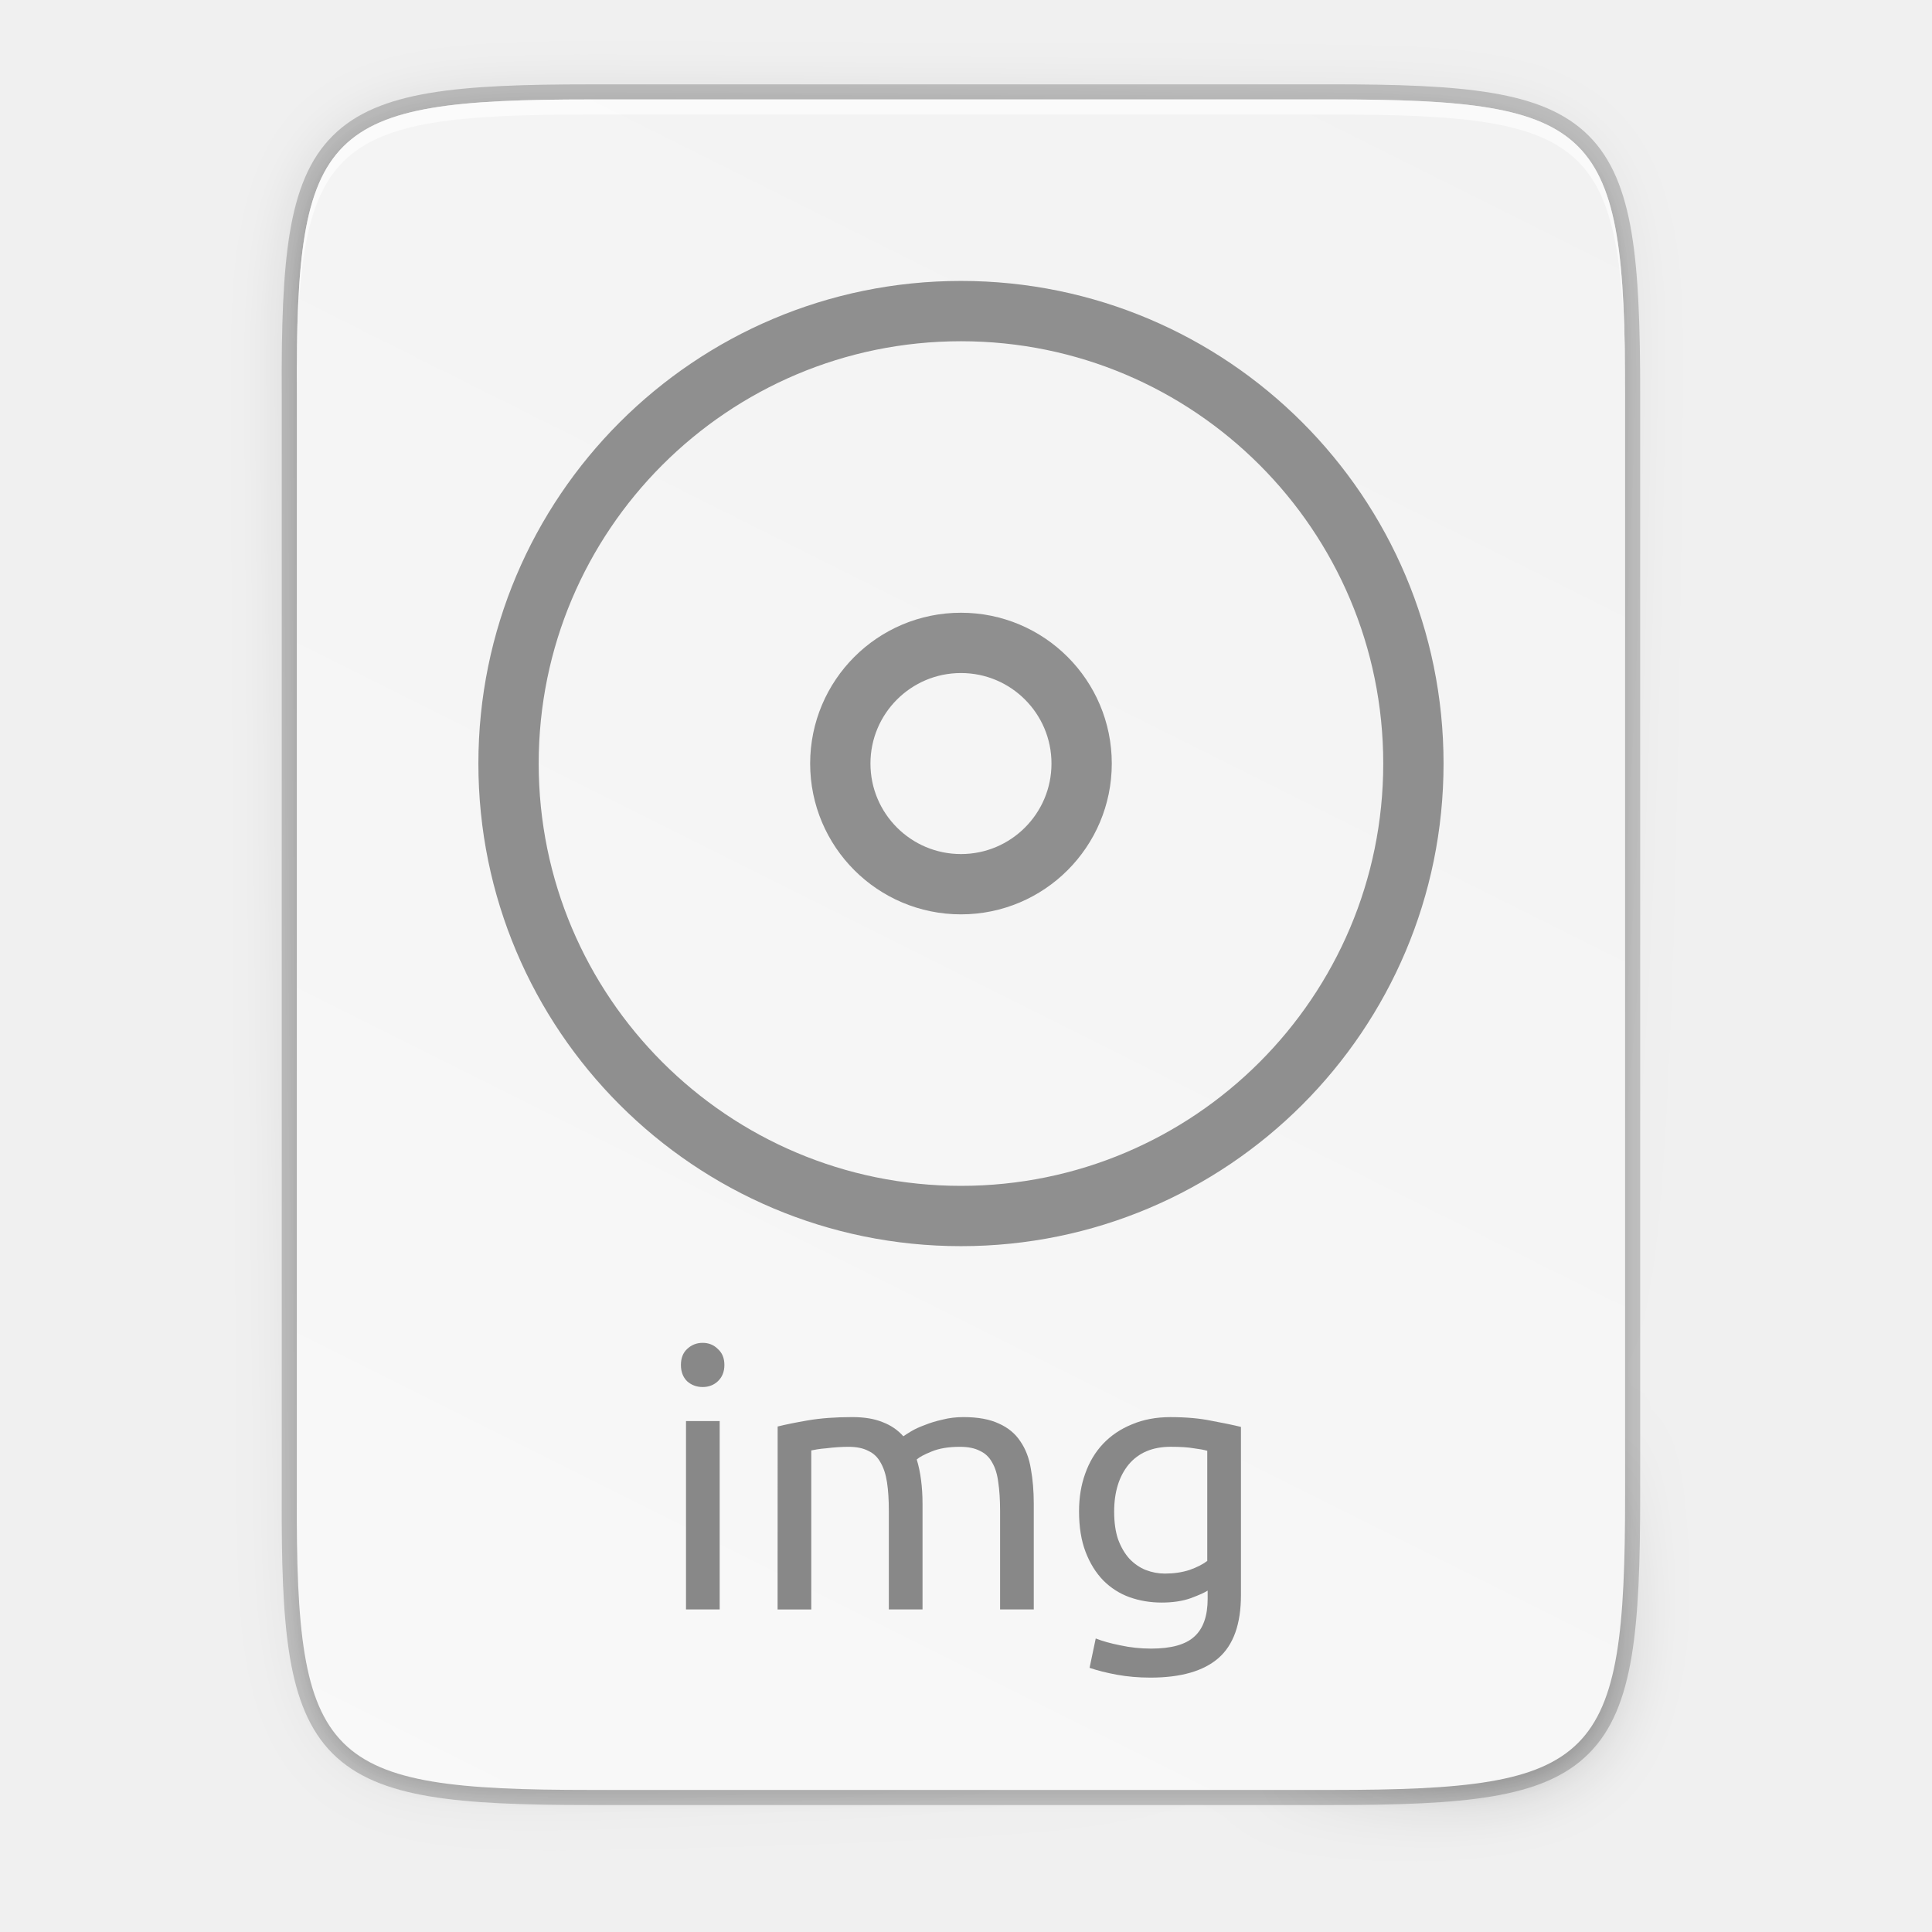
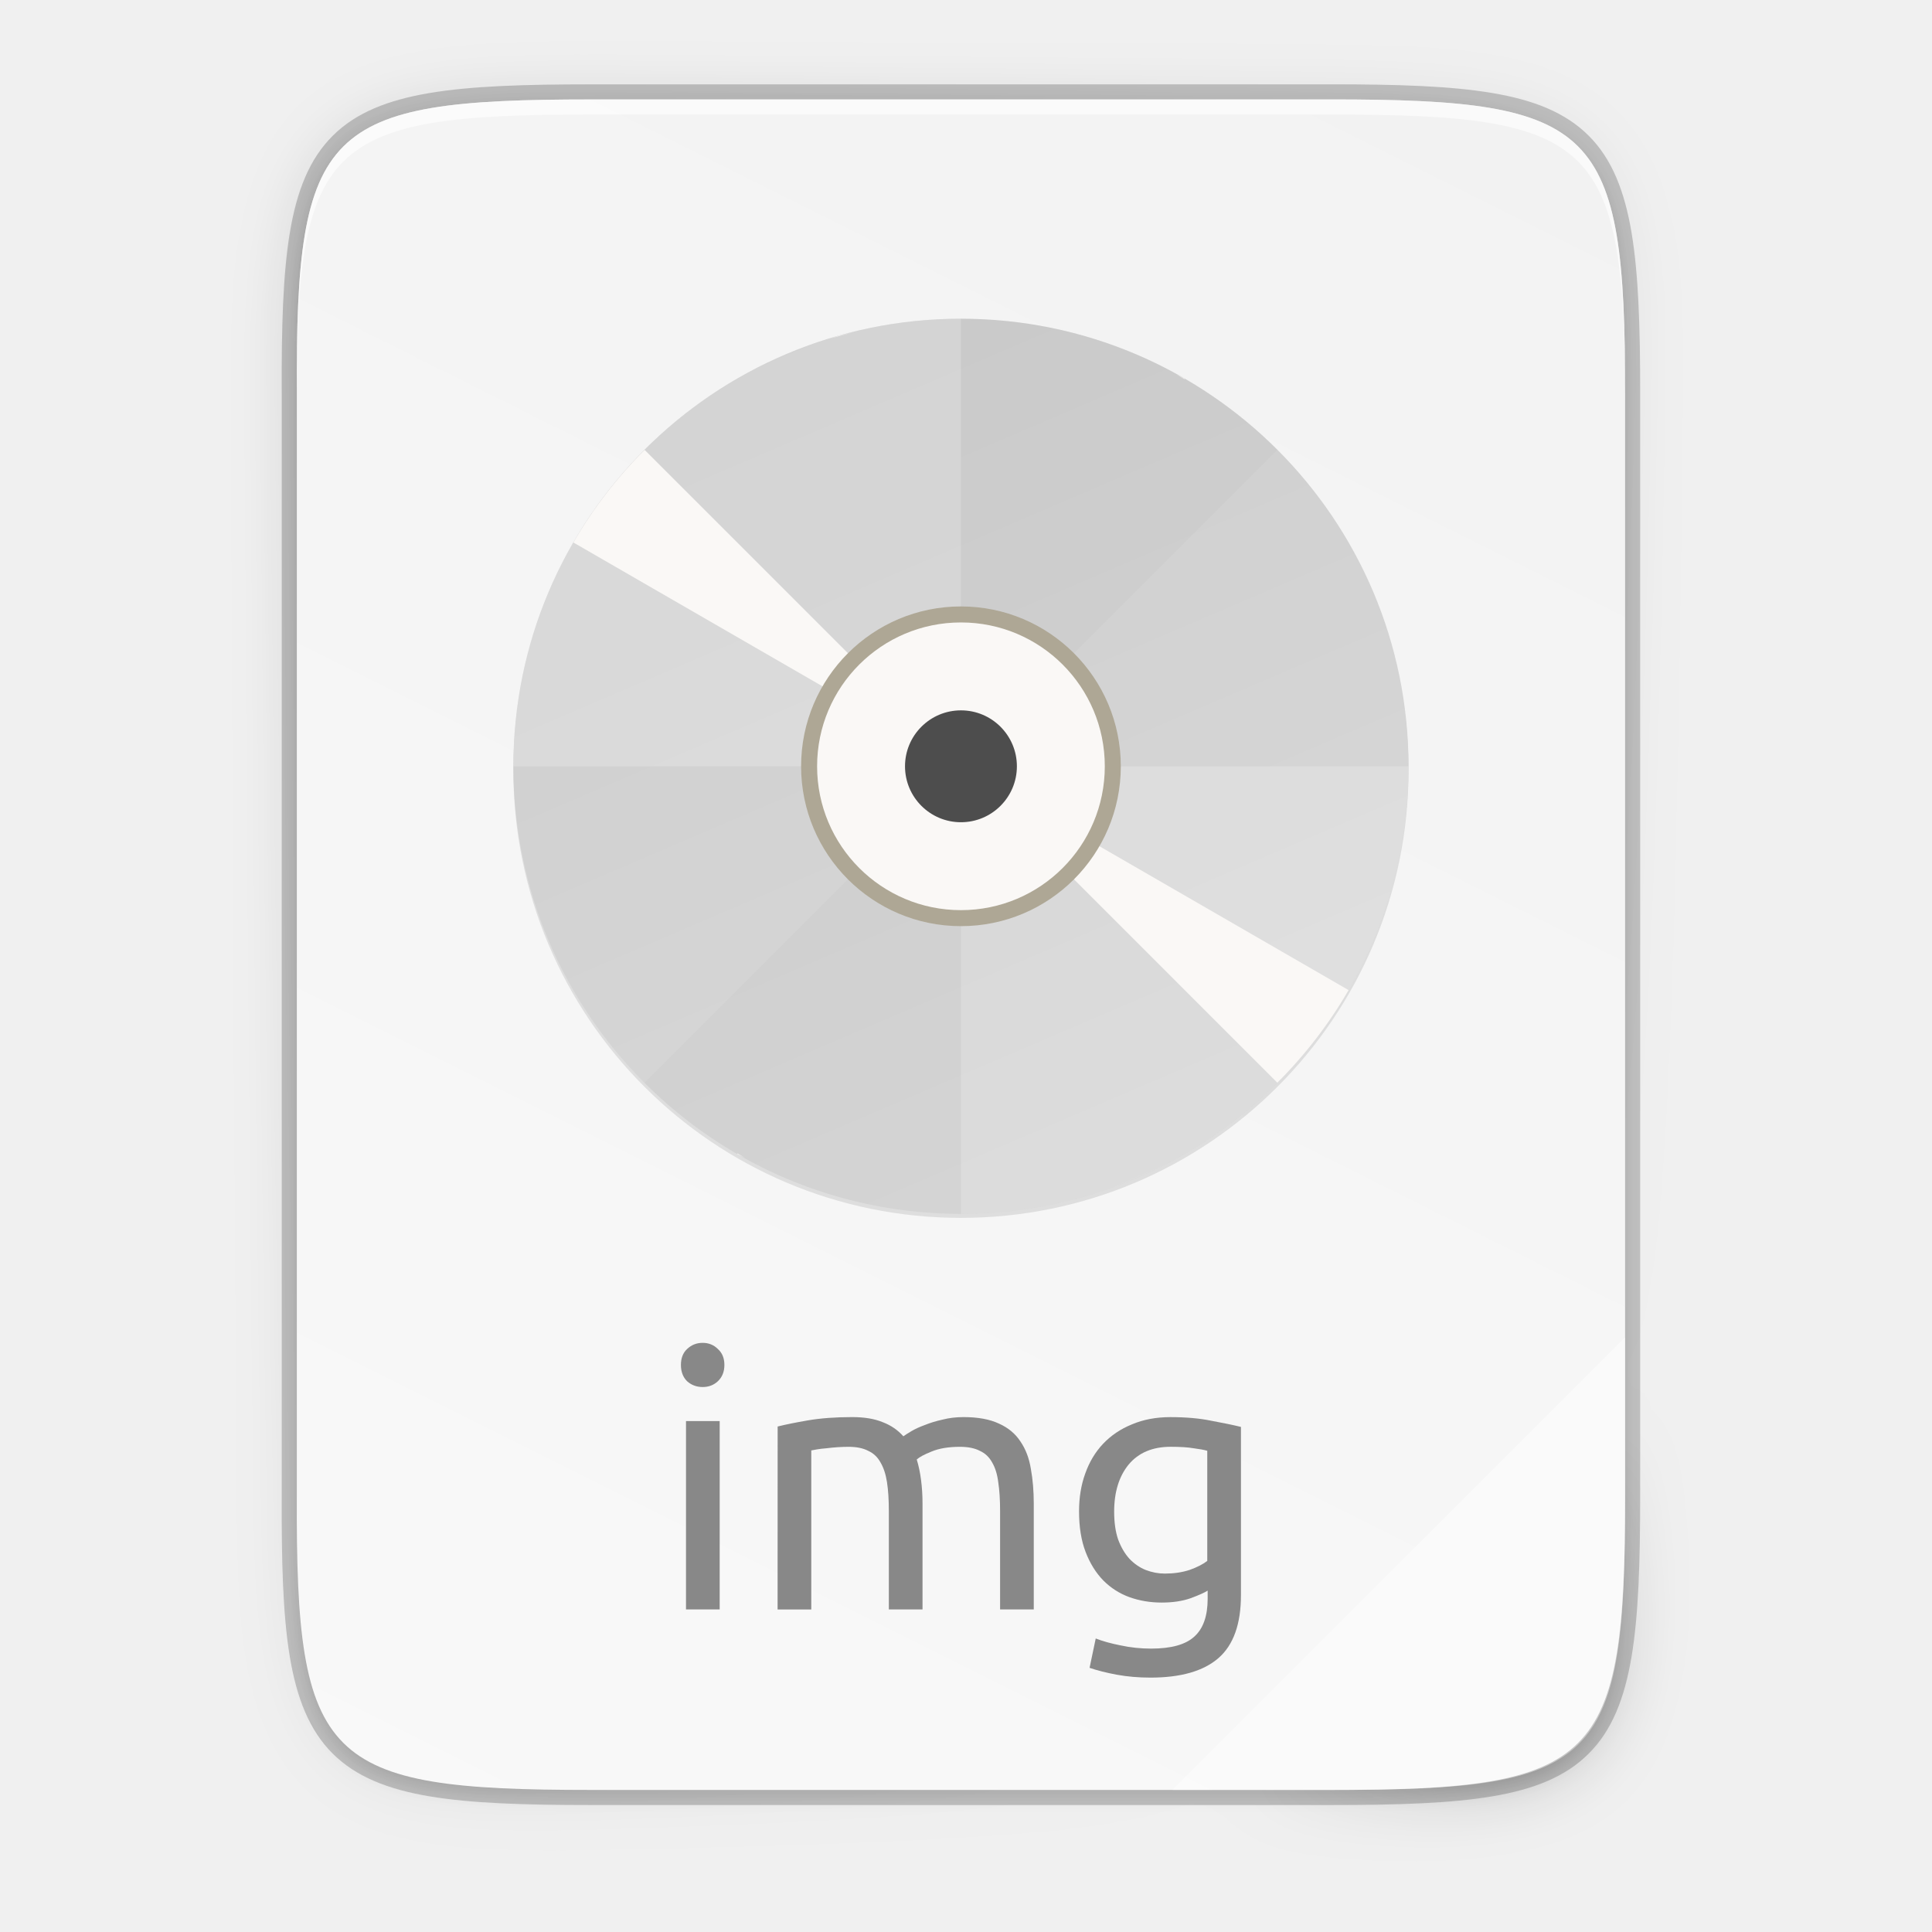
<svg xmlns="http://www.w3.org/2000/svg" xmlns:xlink="http://www.w3.org/1999/xlink" height="256" viewBox="0 0 67.73 67.73" width="256" version="1.1" id="svg42">
  <defs id="defs46">
-     <linearGradient xlink:href="#linearGradient928" id="linearGradient216" gradientUnits="userSpaceOnUse" x1="334.866" y1="140.23" x2="334.866" y2="160.631" />
-     <linearGradient id="linearGradient928">
-       <stop style="stop-color:#808080;stop-opacity:1" offset="0" id="stop924" />
-       <stop style="stop-color:#999999;stop-opacity:1" offset="1" id="stop926" />
+     <linearGradient xlink:href="#linearGradient1048" id="linearGradient11065" x1="104" y1="44" x2="200" y2="268" gradientUnits="userSpaceOnUse" gradientTransform="matrix(0.140096,0,0,0.140096,12.39328,5.008751)" />
+     <linearGradient id="linearGradient1048">
+       <stop style="stop-color:#cdcdcd;stop-opacity:1;" offset="0" id="stop1044" />
+       <stop style="stop-color:#d9d9d9;stop-opacity:1" offset="1" id="stop1046" />
    </linearGradient>
-     <linearGradient gradientUnits="userSpaceOnUse" y2="119.093" x2="-35.31" y1="401.584" x1="529.655" id="linearGradient4226" xlink:href="#linearGradient4338" gradientTransform="matrix(0,-0.1198834,0.11988,0,0.3627617,62.7494)" />
+     <linearGradient gradientUnits="userSpaceOnUse" y2="119.093" x2="-35.31" y1="401.584" x1="529.655" id="linearGradient4226" xlink:href="#linearGradient4338" gradientTransform="matrix(0,-0.1198834,0.11988,0,0.3627619,62.7494)" />
    <linearGradient id="linearGradient4338">
      <stop style="stop-color:#f2f2f2;stop-opacity:1" offset="0" id="stop4340" />
      <stop style="stop-color:#f9f9f9;stop-opacity:1" offset="1" id="stop4342" />
    </linearGradient>
    <linearGradient xlink:href="#linearGradient4360" id="linearGradient4358" x1="88" y1="88" x2="488" y2="488" gradientUnits="userSpaceOnUse" />
    <linearGradient id="linearGradient4360">
      <stop id="stop4362" offset="0" style="stop-color:#000000;stop-opacity:0.588" />
      <stop style="stop-color:#000000;stop-opacity:0" offset="0.88" id="stop4364" />
      <stop id="stop4366" offset="1" style="stop-color:#000000;stop-opacity:1" />
    </linearGradient>
    <filter style="color-interpolation-filters:sRGB" id="filter4380" x="-0.053" width="1.106" y="-0.044" height="1.088">
      <feGaussianBlur stdDeviation="8.48" id="feGaussianBlur4382" />
    </filter>
    <filter style="color-interpolation-filters:sRGB" id="filter4346" x="-0.013" width="1.026" y="-0.011" height="1.022">
      <feGaussianBlur stdDeviation="2.12" id="feGaussianBlur4348" />
    </filter>
  </defs>
  <linearGradient id="a" gradientTransform="matrix(0 -.1198834 .11988 0 .362762 292.0161)" gradientUnits="userSpaceOnUse" x1="529.655" x2="-35.31" y1="401.584" y2="119.093">
    <stop offset="0" stop-color="#f2f2f2" id="stop2" />
    <stop offset="1" stop-color="#f9f9f9" id="stop4" />
  </linearGradient>
  <linearGradient id="b" gradientUnits="userSpaceOnUse" x1="88" x2="488" y1="88" y2="488">
    <stop offset="0" stop-opacity=".588" id="stop7" />
    <stop offset=".88" stop-opacity="0" id="stop9" />
    <stop offset="1" id="stop11" />
  </linearGradient>
  <filter id="c" color-interpolation-filters="sRGB" height="1.088" width="1.106" x="-.053" y="-.044">
    <feGaussianBlur stdDeviation="8.48" id="feGaussianBlur14" />
  </filter>
  <filter id="d" color-interpolation-filters="sRGB" height="1.022" width="1.026" x="-.013" y="-.011">
    <feGaussianBlur stdDeviation="2.12" id="feGaussianBlur17" />
  </filter>
-   <flowRoot xml:space="preserve" id="flowRoot856" style="fill:black;fill-opacity:1;stroke:none;font-family:sans-serif;font-style:normal;font-weight:normal;font-size:40px;line-height:1.25;letter-spacing:0px;word-spacing:0px">
-     <flowRegion id="flowRegion858">
-       <rect id="rect860" width="434.983" height="561.898" x="-65.085" y="-154.034" />
-     </flowRegion>
-     <flowPara id="flowPara862" />
-   </flowRoot>
-   <flowRoot xml:space="preserve" id="flowRoot864" style="fill:black;fill-opacity:1;stroke:none;font-family:sans-serif;font-style:normal;font-weight:normal;font-size:40px;line-height:1.25;letter-spacing:0px;word-spacing:0px">
-     <flowRegion id="flowRegion866">
-       <rect id="rect868" width="299.39" height="344.949" x="-23.864" y="-14.102" />
-     </flowRegion>
-     <flowPara id="flowPara870" />
-   </flowRoot>
  <path id="path1163" d="m 20.704,3.486 c -9.338,0 -10.343,0.959 -10.298,10.317 v 19.315 19.315 c -0.046,9.357 0.959,10.317 10.298,10.317 h 25.969 c 9.338,0 10.298,-0.959 10.298,-10.317 V 33.118 13.802 c 0,-9.357 -0.959,-10.317 -10.298,-10.317 z" style="color:#000000;display:inline;overflow:visible;visibility:visible;opacity:0.2;fill:none;fill-opacity:1;fill-rule:nonzero;stroke:#000000;stroke-width:1.058;stroke-miterlimit:4;stroke-dasharray:none;stroke-opacity:1;marker:none;enable-background:accumulate" />
  <path style="color:#000000;display:inline;overflow:visible;visibility:visible;opacity:0.1;fill:#000000;fill-opacity:1;fill-rule:nonzero;stroke:none;stroke-width:2;marker:none;filter:url(#filter4346);enable-background:accumulate" d="M 189.843,74 C 119.25,74 111.654,81.251 112,151.987 V 298 444.013 C 111.654,514.749 119.25,522 189.843,522 H 386.157 C 456.75,522 462.163,514.726 464,444.013 V 298 151.987 C 464,81.25 456.75,74 386.157,74 Z" id="rect4158-9" transform="matrix(0.1322852,0,0,0.1322852,-4.409451,-6.038882)" />
  <path id="path4350" d="M 189.843,74 C 119.25,74 111.654,81.251 112,151.987 V 298 444.013 C 111.654,514.749 119.25,522 189.843,522 H 386.157 C 456.75,522 464,514.75 464,444.013 V 298 151.987 C 464,81.25 456.75,74 386.157,74 Z" style="color:#000000;display:inline;overflow:visible;visibility:visible;opacity:0.3;fill:url(#linearGradient4358);fill-opacity:1;fill-rule:nonzero;stroke:none;stroke-width:2;marker:none;filter:url(#filter4380);enable-background:accumulate" transform="matrix(0.1322852,0,0,0.1322852,-4.409451,-6.038882)" />
  <path style="color:#000000;display:inline;overflow:visible;visibility:visible;fill:url(#linearGradient4226);fill-opacity:1;fill-rule:nonzero;stroke:none;stroke-width:0.265;marker:none;enable-background:accumulate" d="m 20.704,3.486 c -9.338,0 -10.343,0.959 -10.298,10.317 v 19.315 19.315 c -0.046,9.357 0.959,10.317 10.298,10.317 h 25.969 c 9.338,0 10.298,-0.959 10.298,-10.317 V 33.118 13.802 c 0,-9.357 -0.959,-10.317 -10.298,-10.317 z" id="rect4158" />
-   <path style="color:#000000;display:inline;overflow:visible;visibility:visible;opacity:0.6;fill:#ffffff;fill-opacity:1;fill-rule:nonzero;stroke:none;stroke-width:0.265;marker:none;enable-background:accumulate" d="m 20.704,3.486 c -9.338,0 -10.343,0.959 -10.298,10.317 v 0.529 C 10.361,4.974 11.366,4.015 20.704,4.015 h 25.969 c 9.338,0 10.298,0.959 10.298,10.317 v -0.529 c 0,-9.357 -0.959,-10.317 -10.298,-10.317 z" id="path931" />
-   <g id="g1037" transform="matrix(1.86597,0,0,1.865894,-593.2773,-252.8627)" style="display:inline;stroke:url(#linearGradient216);stroke-width:1.133;stroke-miterlimit:4;stroke-dasharray:none;enable-background:new">
-     <circle style="display:inline;opacity:1;fill:#000000;fill-opacity:0;stroke:#8f8f8f;stroke-width:1.133;stroke-linecap:square;stroke-linejoin:round;stroke-miterlimit:4;stroke-dasharray:none;stroke-dashoffset:0;stroke-opacity:1;enable-background:new" id="circle1035" cx="336" cy="149.864" r="2.267" />
-     <ellipse style="opacity:1;fill:#888888;fill-opacity:0;fill-rule:evenodd;stroke:#8f8f8f;stroke-width:1.133;stroke-linecap:square;stroke-linejoin:round;stroke-miterlimit:4;stroke-dasharray:none;stroke-opacity:1;paint-order:fill markers stroke" id="path947" cx="336" cy="149.864" rx="8.5" ry="8.501" />
-   </g>
+   <path style="color:#000000;display:inline;overflow:visible;visibility:visible;opacity:0.6;fill:#ffffff;fill-opacity:1;fill-rule:nonzero;stroke:none;stroke-width:0.265;marker:none;enable-background:accumulate" d="m 20.704,3.486 c -9.338,0 -10.343,0.959 -10.298,10.317 v 0.529 C 10.361,4.974 11.366,4.015 20.704,4.015 h 25.969 c 9.338,0 10.298,0.959 10.298,10.317 V 13.802 c 0,-9.357 -0.959,-10.317 -10.298,-10.317 z" id="path931" />
+   <path style="color:#000000;display:inline;overflow:visible;visibility:visible;opacity:0.4;fill:#ffffff;fill-opacity:1;fill-rule:nonzero;stroke:none;stroke-width:2.117;stroke-linecap:butt;stroke-linejoin:miter;stroke-miterlimit:4;stroke-dasharray:none;stroke-dashoffset:0;stroke-opacity:1;marker:none;enable-background:accumulate" d="M 41.097,62.749 56.971,46.875 v 5.949 c -0.014,8.994 -1.006,9.926 -10.1,9.926 z" id="path4254" />
+   <circle style="display:inline;opacity:0.1;fill:#000000;fill-opacity:1;stroke:none;stroke-width:0.14;stroke-linecap:round;stroke-linejoin:round;stroke-miterlimit:4;stroke-dasharray:none;stroke-opacity:1;enable-background:new" id="path11042-4" r="15.691" cy="27.004" cx="33.688" />
+   <circle style="display:inline;opacity:1;fill:url(#linearGradient11065);fill-opacity:1;stroke:none;stroke-width:0.14;stroke-linecap:round;stroke-linejoin:round;stroke-miterlimit:4;stroke-dasharray:none;stroke-opacity:1;enable-background:new" id="path11042" r="15.691" cy="26.864" cx="33.688" />
+   <path style="display:inline;opacity:0.2;fill:#ffffff;fill-opacity:1;stroke:none;stroke-width:0.14;stroke-linecap:round;stroke-linejoin:round;stroke-miterlimit:4;stroke-dasharray:none;stroke-opacity:1;enable-background:new" d="M 33.688,11.173 A 15.691,15.691 0 0 0 17.997,26.864 H 33.688 Z m 0,15.691 V 42.554 A 15.691,15.691 0 0 0 49.379,26.864 Z" id="path11042-53-3" />
+   <path style="display:inline;opacity:0.02;fill:#000000;fill-opacity:1;stroke:none;stroke-width:0.14;stroke-linecap:round;stroke-linejoin:round;stroke-miterlimit:4;stroke-dasharray:none;stroke-opacity:1;enable-background:new" d="m 44.783,15.769 a 15.691,15.691 0 0 0 -22.19,0 L 33.688,26.864 Z M 33.688,26.864 22.593,37.959 a 15.691,15.691 0 0 0 22.19,0 z" id="path11042-53-6" />
+   <path style="display:inline;opacity:1;fill:#faf8f6;fill-opacity:1;stroke:none;stroke-width:0.14;stroke-linecap:round;stroke-linejoin:round;stroke-miterlimit:4;stroke-dasharray:none;stroke-opacity:1;enable-background:new" d="m 29.408,11.768 a 15.691,15.691 0 0 0 -0.285,0.096 15.691,15.691 0 0 1 0.759,-0.206 15.691,15.691 0 0 0 -0.474,0.109 z m 1.236,-0.285 a 15.691,15.691 0 0 1 0.773,-0.128 15.691,15.691 0 0 0 -0.773,0.128 z m -2.261,0.632 a 15.691,15.691 0 0 0 -0.734,0.28 15.691,15.691 0 0 1 0.734,-0.28 z m 3.813,-0.859 a 15.691,15.691 0 0 1 0.779,-0.051 15.691,15.691 0 0 0 -0.779,0.051 z m -5.258,1.462 a 15.691,15.691 0 0 0 -0.705,0.354 15.691,15.691 0 0 1 0.705,-0.354 z m 6.824,-1.533 a 15.691,15.691 0 0 1 0.783,0.028 15.691,15.691 0 0 0 -0.783,-0.028 z m -8.201,2.277 a 15.691,15.691 0 0 0 -0.667,0.422 15.691,15.691 0 0 1 0.667,-0.422 z m 9.763,-2.192 a 15.691,15.691 0 0 1 0.778,0.106 15.691,15.691 0 0 0 -0.778,-0.106 z m -11.06,3.07 a 15.691,15.691 0 0 0 -0.622,0.487 15.691,15.691 0 0 1 0.622,-0.487 z m 12.612,-2.829 a 15.691,15.691 0 0 1 0.758,0.182 15.691,15.691 0 0 0 -0.758,-0.182 z M 22.834,15.546 A 15.691,15.691 0 0 0 22.656,15.711 15.691,15.691 0 0 1 22.834,15.546 Z M 22.599,15.773 a 15.691,15.691 0 0 0 -2.498,3.245 l 13.588,7.845 z m 11.09,11.091 11.09,11.091 a 15.691,15.691 0 0 0 2.498,-3.245 z m 4.702,-14.957 a 15.691,15.691 0 0 1 0.738,0.257 15.691,15.691 0 0 0 -0.738,-0.257 z m 1.469,0.544 a 15.691,15.691 0 0 1 0.712,0.331 15.691,15.691 0 0 0 -0.712,-0.331 z m 1.408,0.688 a 15.691,15.691 0 0 1 0.257,0.153 l 0.009,-0.016 A 15.691,15.691 0 0 0 41.268,13.138 Z m -15.415,27.298 -0.009,0.016 a 15.691,15.691 0 0 0 0.267,0.137 15.691,15.691 0 0 1 -0.257,-0.153 z m 0.954,0.51 a 15.691,15.691 0 0 0 0.712,0.331 15.691,15.691 0 0 1 -0.712,-0.331 z m 1.443,0.618 a 15.691,15.691 0 0 0 0.738,0.257 15.691,15.691 0 0 1 -0.738,-0.257 z m 16.473,-3.548 a 15.691,15.691 0 0 1 -0.178,0.166 15.691,15.691 0 0 0 0.178,-0.166 z m -14.977,4.018 a 15.691,15.691 0 0 0 0.758,0.182 15.691,15.691 0 0 1 -0.758,-0.182 z m 13.992,-3.134 a 15.691,15.691 0 0 1 -0.622,0.487 15.691,15.691 0 0 0 0.622,-0.487 z m -12.46,3.452 a 15.691,15.691 0 0 0 0.778,0.106 15.691,15.691 0 0 1 -0.778,-0.106 z m 11.208,-2.508 a 15.691,15.691 0 0 1 -0.667,0.422 15.691,15.691 0 0 0 0.667,-0.422 z m -9.65,2.672 a 15.691,15.691 0 0 0 0.783,0.028 15.691,15.691 0 0 1 -0.783,-0.028 z m 8.311,-1.859 a 15.691,15.691 0 0 1 -0.705,0.354 15.691,15.691 0 0 0 0.705,-0.354 z m -6.742,1.866 a 15.691,15.691 0 0 0 0.779,-0.051 15.691,15.691 0 0 1 -0.779,0.051 z m 5.326,-1.19 a 15.691,15.691 0 0 1 -0.734,0.28 15.691,15.691 0 0 0 0.734,-0.28 z m -3.768,1.04 a 15.691,15.691 0 0 0 0.773,-0.128 15.691,15.691 0 0 1 -0.773,0.128 z m 2.293,-0.509 a 15.691,15.691 0 0 1 -0.759,0.206 15.691,15.691 0 0 0 0.759,-0.206 z" id="path11042-53-6-2" />
+   <circle style="display:inline;opacity:1;fill:#aea795;fill-opacity:1;stroke:none;stroke-width:0.387;stroke-linecap:round;stroke-linejoin:round;stroke-miterlimit:4;stroke-dasharray:none;stroke-dashoffset:0;stroke-opacity:1;enable-background:new" id="path7147" cx="33.688" cy="-26.864" transform="scale(1,-1)" r="5.604" />
+   <circle style="display:inline;opacity:1;fill:#faf8f6;fill-opacity:1;stroke:none;stroke-width:0.36;stroke-linecap:round;stroke-linejoin:round;stroke-miterlimit:4;stroke-dasharray:none;stroke-dashoffset:0;stroke-opacity:1;enable-background:new" id="path7164" cx="33.688" cy="26.864" r="5.043" />
+   <circle style="display:inline;opacity:1;fill:#4d4d4d;fill-opacity:1;stroke:none;stroke-width:0.49;stroke-linecap:round;stroke-linejoin:round;stroke-miterlimit:4;stroke-dasharray:none;stroke-dashoffset:0;stroke-opacity:1;enable-background:new" id="path7166" cx="33.688" cy="26.864" r="1.961" />
  <g aria-label="img" style="font-style:normal;font-weight:normal;font-size:10.583px;line-height:1.25;font-family:sans-serif;letter-spacing:0px;word-spacing:0px;display:inline;opacity:1;fill:#888888;fill-opacity:1;stroke:none;stroke-width:0.265;enable-background:new" id="text130">
-     <path d="m 25.23,56.422 h -1.181 v -6.604 h 1.181 z m -0.597,-7.797 q -0.317,0 -0.546,-0.203 -0.216,-0.216 -0.216,-0.571 0,-0.356 0.216,-0.559 0.229,-0.216 0.546,-0.216 0.317,0 0.533,0.216 0.229,0.203 0.229,0.559 0,0.356 -0.229,0.571 -0.216,0.203 -0.533,0.203 z" style="font-style:normal;font-variant:normal;font-weight:normal;font-stretch:normal;font-size:12.699px;font-family:ubuntu;-inkscape-font-specification:ubuntu;text-align:center;text-anchor:middle;fill:#888888;fill-opacity:1;stroke-width:0.265" id="path930" />
-     <path d="m 27.262,50.009 q 0.406,-0.102 1.067,-0.216 0.673,-0.114 1.549,-0.114 0.635,0 1.067,0.178 0.432,0.165 0.724,0.495 0.089,-0.064 0.279,-0.178 0.19,-0.114 0.47,-0.216 0.279,-0.114 0.622,-0.19 0.343,-0.089 0.737,-0.089 0.762,0 1.245,0.229 0.483,0.216 0.749,0.622 0.279,0.406 0.368,0.965 0.102,0.559 0.102,1.219 v 3.708 h -1.181 v -3.454 q 0,-0.584 -0.064,-1.003 -0.051,-0.419 -0.216,-0.698 -0.152,-0.279 -0.432,-0.406 -0.267,-0.14 -0.698,-0.14 -0.597,0 -0.991,0.165 -0.381,0.152 -0.521,0.279 0.102,0.33 0.152,0.724 0.051,0.394 0.051,0.825 v 3.708 h -1.181 v -3.454 q 0,-0.584 -0.064,-1.003 -0.064,-0.419 -0.229,-0.698 -0.152,-0.279 -0.432,-0.406 -0.267,-0.14 -0.686,-0.14 -0.178,0 -0.381,0.013 -0.203,0.013 -0.394,0.038 -0.178,0.013 -0.33,0.038 -0.152,0.025 -0.203,0.038 v 5.575 h -1.181 z" style="font-style:normal;font-variant:normal;font-weight:normal;font-stretch:normal;font-size:12.699px;font-family:ubuntu;-inkscape-font-specification:ubuntu;text-align:center;text-anchor:middle;fill:#888888;fill-opacity:1;stroke-width:0.265" id="path932" />
-     <path d="m 42.336,55.762 q -0.152,0.102 -0.597,0.267 -0.432,0.152 -1.016,0.152 -0.597,0 -1.13,-0.19 -0.521,-0.19 -0.914,-0.584 -0.394,-0.406 -0.622,-1.003 -0.229,-0.597 -0.229,-1.422 0,-0.724 0.216,-1.321 0.216,-0.61 0.622,-1.041 0.419,-0.444 1.016,-0.686 0.597,-0.254 1.346,-0.254 0.825,0 1.435,0.127 0.622,0.114 1.041,0.216 v 5.893 q 0,1.524 -0.787,2.21 -0.787,0.686 -2.387,0.686 -0.622,0 -1.181,-0.102 -0.546,-0.102 -0.952,-0.241 l 0.216,-1.029 q 0.356,0.14 0.864,0.241 0.521,0.114 1.079,0.114 1.054,0 1.511,-0.419 0.47,-0.419 0.47,-1.333 z m -0.013,-4.902 q -0.178,-0.051 -0.483,-0.089 -0.292,-0.051 -0.8,-0.051 -0.952,0 -1.473,0.622 -0.508,0.622 -0.508,1.651 0,0.571 0.14,0.978 0.152,0.406 0.394,0.673 0.254,0.267 0.571,0.394 0.33,0.127 0.673,0.127 0.47,0 0.864,-0.127 0.394,-0.14 0.622,-0.317 z" style="font-style:normal;font-variant:normal;font-weight:normal;font-stretch:normal;font-size:12.699px;font-family:ubuntu;-inkscape-font-specification:ubuntu;text-align:center;text-anchor:middle;fill:#888888;fill-opacity:1;stroke-width:0.265" id="path934" />
+     <path d="M 25.23,56.422 H 24.049 V 49.819 h 1.181 z m -0.597,-7.797 q -0.317,0 -0.546,-0.203 -0.216,-0.216 -0.216,-0.571 0,-0.356 0.216,-0.559 0.229,-0.216 0.546,-0.216 0.317,0 0.533,0.216 0.229,0.203 0.229,0.559 0,0.356 -0.229,0.571 -0.216,0.203 -0.533,0.203 z" style="font-style:normal;font-variant:normal;font-weight:normal;font-stretch:normal;font-size:12.699px;font-family:ubuntu;-inkscape-font-specification:ubuntu;text-align:center;text-anchor:middle;fill:#888888;fill-opacity:1;stroke-width:0.265" id="path858" />
+     <path d="m 27.262,50.009 q 0.406,-0.102 1.067,-0.216 0.673,-0.114 1.549,-0.114 0.635,0 1.067,0.178 0.432,0.165 0.724,0.495 0.089,-0.064 0.279,-0.178 0.19,-0.114 0.47,-0.216 0.279,-0.114 0.622,-0.19 0.343,-0.089 0.737,-0.089 0.762,0 1.245,0.229 0.483,0.216 0.749,0.622 0.279,0.406 0.368,0.965 0.102,0.559 0.102,1.219 v 3.708 h -1.181 v -3.454 q 0,-0.584 -0.064,-1.003 -0.051,-0.419 -0.216,-0.698 -0.152,-0.279 -0.432,-0.406 -0.267,-0.14 -0.698,-0.14 -0.597,0 -0.991,0.165 -0.381,0.152 -0.521,0.279 0.102,0.33 0.152,0.724 0.051,0.394 0.051,0.825 v 3.708 h -1.181 v -3.454 q 0,-0.584 -0.064,-1.003 -0.064,-0.419 -0.229,-0.698 -0.152,-0.279 -0.432,-0.406 -0.267,-0.14 -0.686,-0.14 -0.178,0 -0.381,0.013 -0.203,0.013 -0.394,0.038 -0.178,0.013 -0.33,0.038 -0.152,0.025 -0.203,0.038 v 5.575 h -1.181 z" style="font-style:normal;font-variant:normal;font-weight:normal;font-stretch:normal;font-size:12.699px;font-family:ubuntu;-inkscape-font-specification:ubuntu;text-align:center;text-anchor:middle;fill:#888888;fill-opacity:1;stroke-width:0.265" id="path860" />
+     <path d="m 42.336,55.762 q -0.152,0.102 -0.597,0.267 -0.432,0.152 -1.016,0.152 -0.597,0 -1.13,-0.19 -0.521,-0.19 -0.914,-0.584 -0.394,-0.406 -0.622,-1.003 -0.229,-0.597 -0.229,-1.422 0,-0.724 0.216,-1.321 0.216,-0.61 0.622,-1.041 0.419,-0.444 1.016,-0.686 0.597,-0.254 1.346,-0.254 0.825,0 1.435,0.127 0.622,0.114 1.041,0.216 v 5.893 q 0,1.524 -0.787,2.21 -0.787,0.686 -2.387,0.686 -0.622,0 -1.181,-0.102 -0.546,-0.102 -0.952,-0.241 l 0.216,-1.029 q 0.356,0.14 0.864,0.241 0.521,0.114 1.079,0.114 1.054,0 1.511,-0.419 0.47,-0.419 0.47,-1.333 z m -0.013,-4.902 q -0.178,-0.051 -0.483,-0.089 -0.292,-0.051 -0.8,-0.051 -0.952,0 -1.473,0.622 -0.508,0.622 -0.508,1.651 0,0.571 0.14,0.978 0.152,0.406 0.394,0.673 0.254,0.267 0.571,0.394 0.33,0.127 0.673,0.127 0.47,0 0.864,-0.127 0.394,-0.14 0.622,-0.317 z" style="font-style:normal;font-variant:normal;font-weight:normal;font-stretch:normal;font-size:12.699px;font-family:ubuntu;-inkscape-font-specification:ubuntu;text-align:center;text-anchor:middle;fill:#888888;fill-opacity:1;stroke-width:0.265" id="path862" />
  </g>
</svg>
